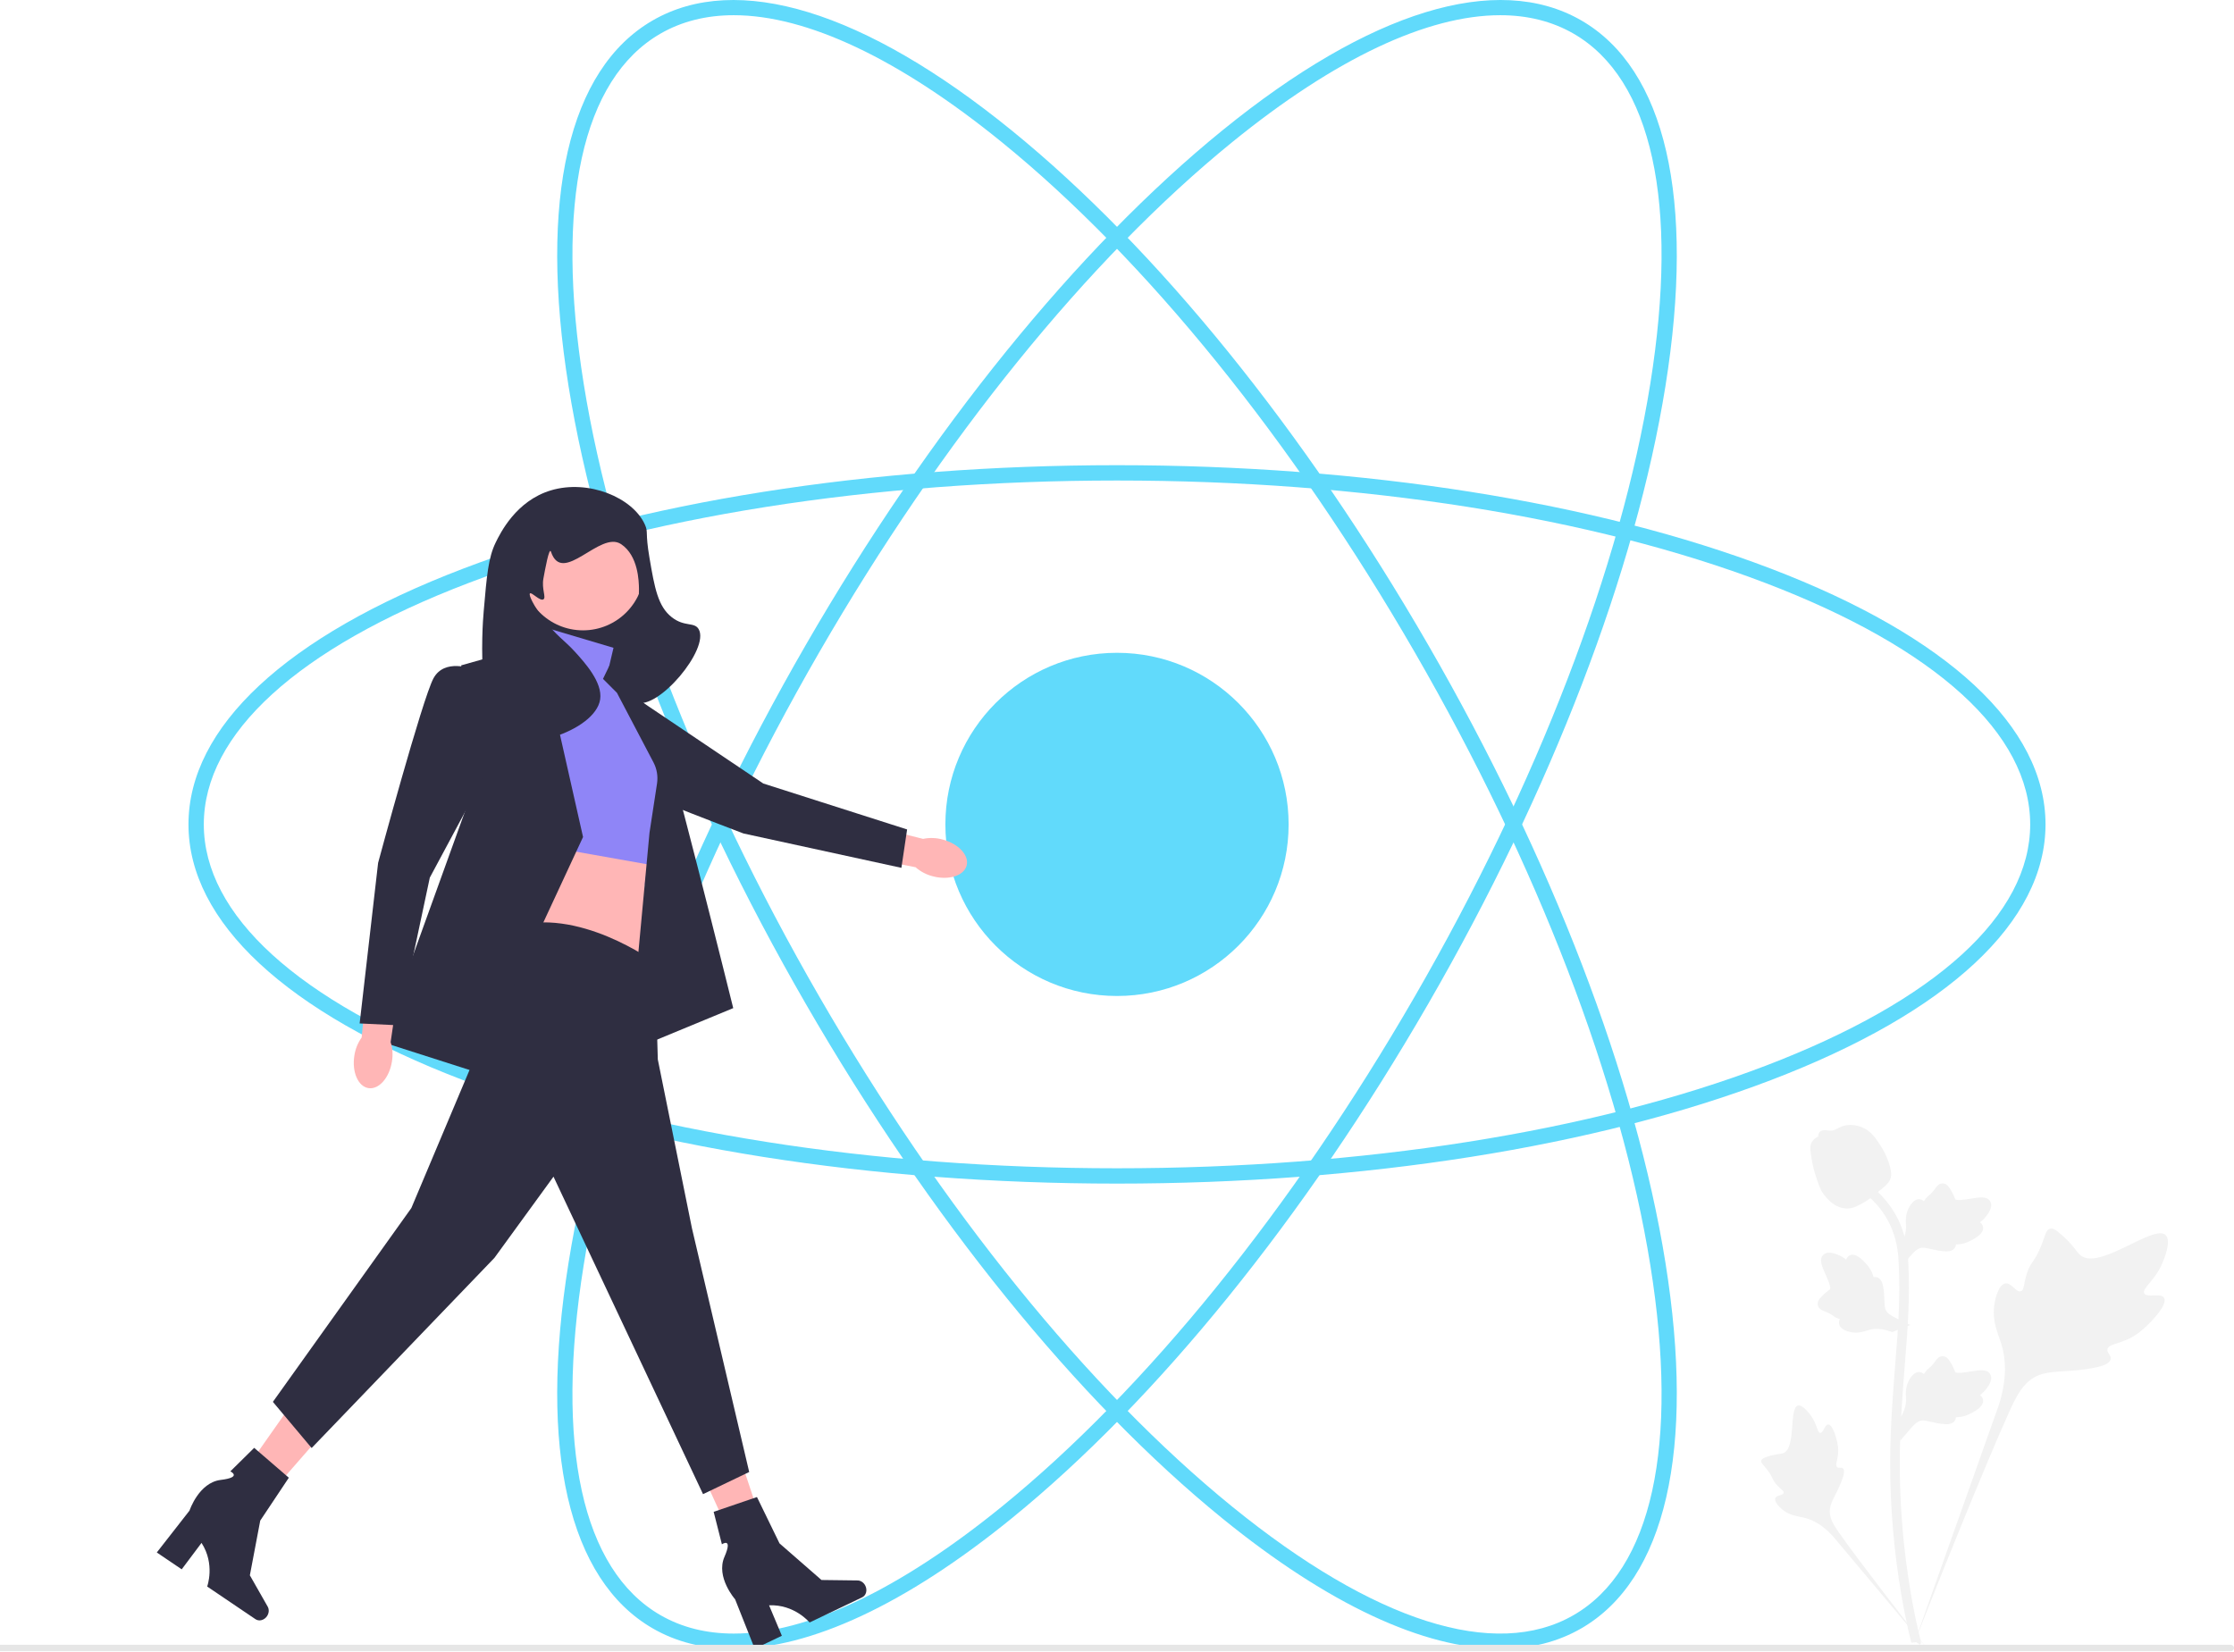
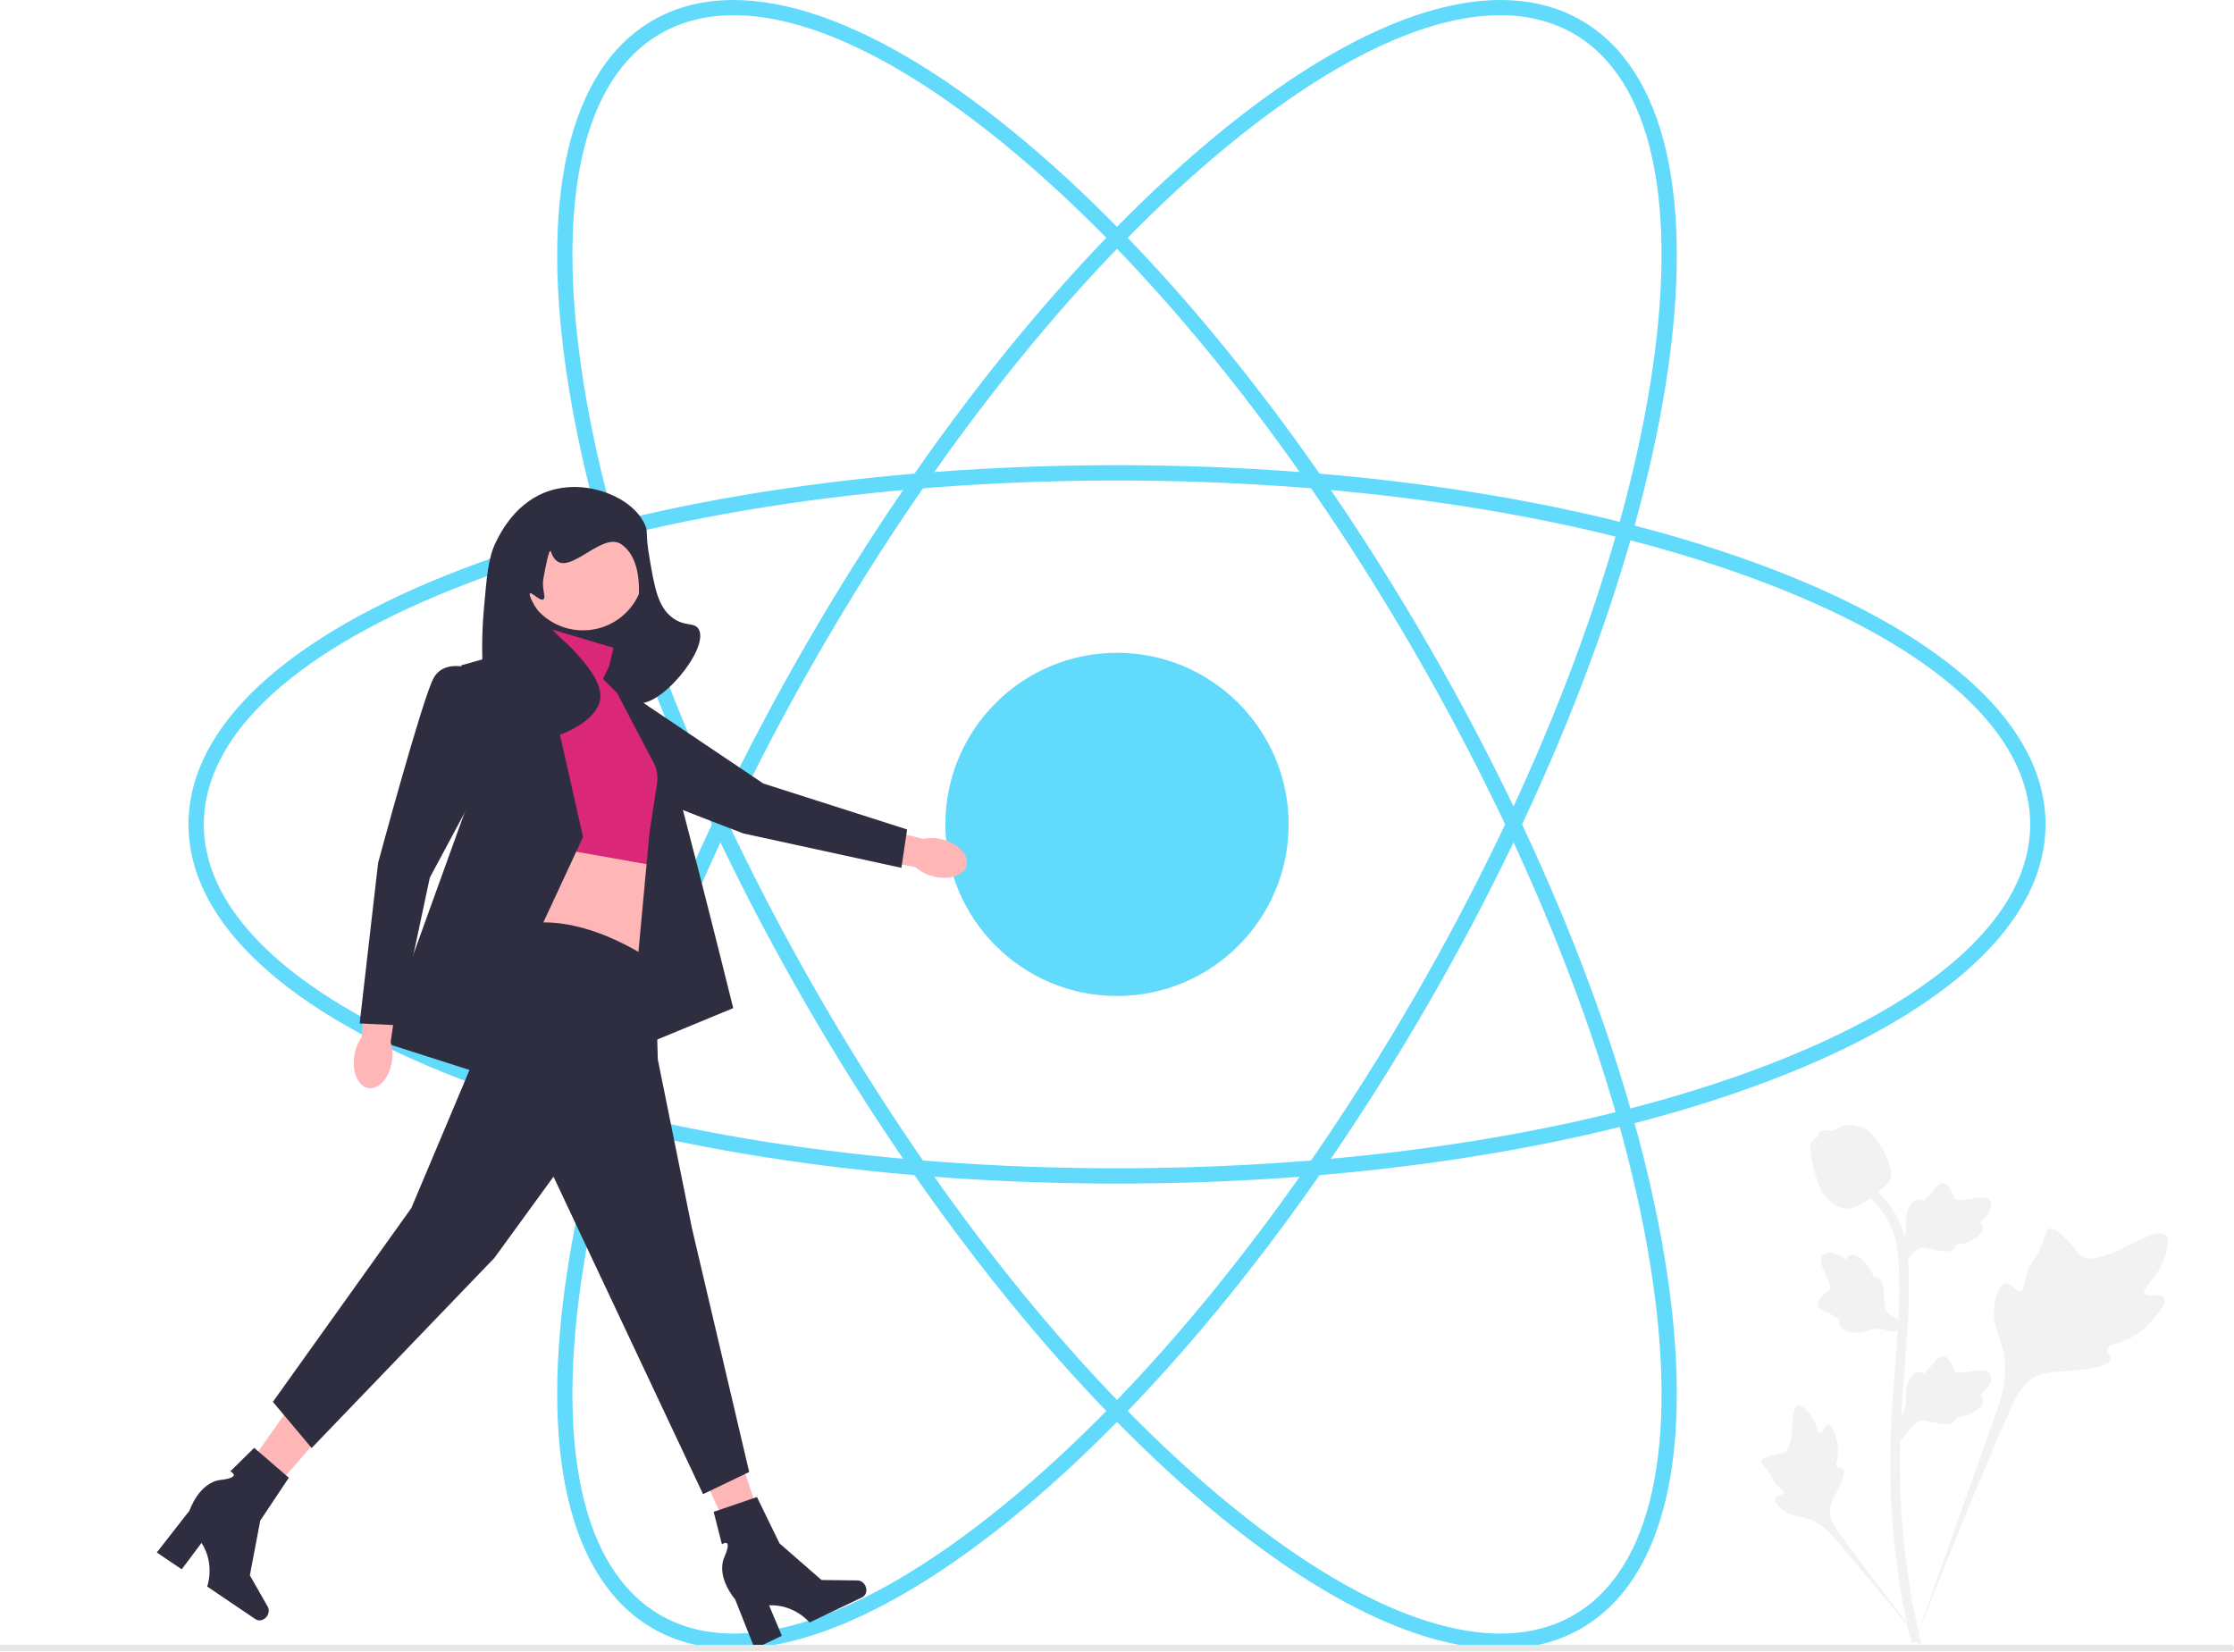
<svg xmlns="http://www.w3.org/2000/svg" width="583.04" height="431.02" viewBox="0 0 583.04 431.02">
  <g>
    <path d="M291.52,308.951c-64.433,0-125.038-9.592-170.652-27.008-46.222-17.648-71.678-41.355-71.678-66.755s25.456-49.105,71.678-66.754c45.614-17.416,106.22-27.008,170.652-27.008s125.038,9.592,170.652,27.008c46.222,17.648,71.677,41.355,71.677,66.754s-25.456,49.106-71.677,66.755c-45.615,17.416-106.22,27.008-170.652,27.008Zm0-183.524c-63.957,0-124.056,9.498-169.226,26.745-44.563,17.015-69.104,39.395-69.104,63.017s24.541,46.003,69.104,63.018c45.17,17.247,105.269,26.745,169.226,26.745s124.056-9.498,169.225-26.745c44.563-17.015,69.104-39.395,69.104-63.018s-24.541-46.002-69.104-63.017c-45.17-17.247-105.269-26.745-169.225-26.745Z" fill="#61dafb" />
    <path d="M391.642,430.378c-20.024,0-44.985-11.573-72.607-34.022-37.891-30.795-76.5-78.485-108.716-134.285-32.216-55.8-54.212-113.082-61.937-161.293-7.827-48.854-.024-82.752,21.972-95.452,21.996-12.699,55.255-2.507,93.649,28.697,37.891,30.795,76.5,78.485,108.716,134.285,32.216,55.8,54.212,113.082,61.937,161.294,7.827,48.854,.024,82.752-21.972,95.452-6.171,3.562-13.233,5.324-21.042,5.324ZM191.505,3.969c-7.139,0-13.562,1.594-19.149,4.82-20.458,11.812-27.569,44.255-20.022,91.355,7.649,47.742,29.473,104.538,61.451,159.926,31.979,55.388,70.253,102.686,107.774,133.181,37.017,30.086,68.67,40.151,89.127,28.338,20.458-11.812,27.569-44.255,20.022-91.354-7.649-47.742-29.473-104.538-61.451-159.927-31.979-55.388-70.253-102.686-107.775-133.181C234.576,15.259,210.504,3.969,191.505,3.969Z" fill="#61dafb" />
    <path d="M191.397,430.378c-7.812,0-14.869-1.761-21.042-5.324-21.996-12.7-29.799-46.599-21.972-95.452,7.724-48.212,29.72-105.494,61.937-161.294,32.216-55.8,70.825-103.49,108.716-134.285C357.43,2.817,390.69-7.375,412.685,5.325c21.996,12.699,29.799,46.598,21.972,95.452-7.724,48.211-29.72,105.494-61.937,161.293-32.216,55.8-70.825,103.49-108.716,134.285-27.62,22.448-52.584,34.022-72.607,34.022ZM391.535,3.969c-19,0-43.069,11.288-69.978,33.158-37.521,30.495-75.796,77.793-107.774,133.181-31.978,55.389-53.802,112.185-61.451,159.927-7.546,47.1-.436,79.543,20.022,91.354,5.586,3.226,12.012,4.819,19.149,4.82,19,.002,43.069-11.288,69.977-33.158,37.521-30.495,75.796-77.793,107.775-133.181,31.978-55.389,53.802-112.185,61.451-159.926,7.546-47.1,.436-79.543-20.022-91.355-5.586-3.225-12.012-4.82-19.149-4.82Z" fill="#61dafb" />
    <circle cx="291.52" cy="215.189" r="44.789" fill="#61dafb" />
  </g>
  <g>
    <path d="M564.784,338.786c-.844-1.424-4.497,.101-5.168-1.191-.669-1.287,2.725-3.249,4.663-7.73,.35-.808,2.553-5.9,.922-7.472-3.092-2.978-17.24,9.313-22.191,5.29-1.087-.883-1.846-2.645-5.134-5.506-1.308-1.138-2.099-1.652-2.865-1.461-1.086,.271-1.172,1.725-2.337,4.584-1.747,4.287-2.78,4.028-3.798,7.449-.756,2.539-.583,4.016-1.472,4.303-1.258,.407-2.416-2.286-4.011-2.045-1.627,.246-2.611,3.382-2.922,5.73-.583,4.406,1.035,7.313,1.932,10.371,.975,3.322,1.553,8.375-.698,15.528l-22.277,62.766c4.918-12.879,19.158-48.185,25.142-61.305,1.727-3.787,3.635-7.629,7.551-9.145,3.77-1.46,8.949-.588,15.55-2.179,.771-.186,2.911-.73,3.18-1.988,.223-1.04-1.036-1.621-.842-2.595,.259-1.307,2.734-1.323,5.775-2.831,2.144-1.063,3.48-2.328,4.629-3.415,.346-.328,5.495-5.262,4.371-7.157Z" fill="#f2f2f2" />
    <path d="M477.139,371.829c-.942,.004-1.248,2.236-2.076,2.193-.825-.043-.808-2.275-2.448-4.519-.296-.405-2.159-2.955-3.401-2.608-2.354,.658-.404,11.148-3.806,12.418-.747,.279-1.831,.143-4.184,.931-.936,.314-1.417,.554-1.544,.985-.18,.611,.508,1.073,1.575,2.47,1.6,2.094,1.175,2.527,2.56,4.013,1.028,1.104,1.803,1.445,1.687,1.964-.163,.735-1.819,.526-2.161,1.379-.349,.87,.907,2.257,1.969,3.087,1.994,1.557,3.888,1.602,5.647,2.044,1.912,.48,4.559,1.654,7.42,4.823l24.378,29.044c-4.902-6.13-18.122-23.306-22.835-30.028-1.36-1.941-2.696-3.985-2.31-6.345,.371-2.272,2.293-4.562,3.417-8.261,.131-.432,.481-1.639-.058-2.134-.446-.409-1.095,.041-1.517-.335-.567-.504,.14-1.724,.277-3.651,.097-1.359-.138-2.38-.341-3.258-.061-.265-.997-4.215-2.251-4.21Z" fill="#f2f2f2" />
    <path d="M495.939,376.049l-.568-5.068,.259-.384c1.2-1.777,1.812-3.512,1.819-5.159,.001-.262-.011-.524-.023-.79-.049-1.057-.11-2.371,.575-3.903,.384-.854,1.463-2.831,3.086-2.587,.437,.061,.767,.262,1.018,.497,.037-.059,.075-.117,.115-.181,.505-.771,.905-1.101,1.291-1.419,.296-.245,.602-.497,1.082-1.094,.21-.262,.374-.492,.513-.685,.42-.585,.968-1.282,1.935-1.27,1.033,.049,1.574,.903,1.932,1.468,.64,1.008,.93,1.735,1.122,2.217,.07,.176,.149,.374,.19,.436,.333,.489,3.038,.032,4.057-.135,2.289-.382,4.27-.712,5.087,.732,.585,1.033,.15,2.398-1.33,4.168-.461,.551-.952,.969-1.388,1.297,.361,.215,.684,.546,.815,1.065h0c.308,1.228-.748,2.459-3.137,3.663-.593,.301-1.392,.702-2.512,.896-.527,.091-1.002,.113-1.408,.125-.009,.235-.064,.489-.207,.751-.42,.771-1.293,1.138-2.61,1.05-1.449-.076-2.642-.352-3.694-.595-.919-.21-1.711-.389-2.332-.347-1.153,.093-2.041,1.016-3.083,2.212l-2.603,3.042Z" fill="#f2f2f2" />
    <path d="M498.572,345.873l-4.758,1.835-.437-.153c-2.023-.71-3.857-.862-5.452-.451-.254,.065-.504,.143-.759,.223-1.01,.316-2.266,.708-3.922,.434-.924-.155-3.11-.697-3.285-2.329-.052-.438,.059-.809,.222-1.111-.066-.021-.133-.042-.204-.065-.874-.293-1.295-.597-1.7-.889-.312-.224-.633-.456-1.332-.769-.307-.137-.571-.237-.793-.322-.672-.258-1.486-.611-1.719-1.549-.215-1.011,.474-1.751,.93-2.241,.813-.875,1.442-1.34,1.86-1.648,.153-.112,.324-.239,.373-.294,.389-.446-.74-2.947-1.159-3.891-.95-2.118-1.772-3.95-.582-5.106,.851-.828,2.282-.754,4.369,.229,.65,.307,1.179,.675,1.607,1.013,.117-.404,.354-.8,.823-1.058h0c1.11-.61,2.569,.099,4.339,2.105,.442,.498,1.033,1.169,1.504,2.203,.221,.487,.363,.941,.478,1.331,.229-.051,.49-.063,.779,.009,.852,.21,1.429,.962,1.678,2.258,.294,1.421,.329,2.645,.362,3.724,.03,.942,.058,1.753,.255,2.344,.382,1.091,1.5,1.717,2.922,2.421l3.603,1.746Z" fill="#f2f2f2" />
    <path d="M495.939,330.942l-.568-5.068,.259-.384c1.2-1.777,1.812-3.512,1.819-5.159,.001-.262-.011-.524-.023-.79-.049-1.057-.11-2.371,.575-3.903,.384-.854,1.463-2.831,3.086-2.587,.437,.061,.767,.262,1.018,.497,.037-.059,.075-.117,.115-.181,.505-.771,.905-1.101,1.291-1.419,.296-.245,.602-.497,1.082-1.094,.21-.262,.374-.492,.513-.685,.42-.585,.968-1.282,1.935-1.27,1.033,.049,1.574,.903,1.932,1.468,.64,1.008,.93,1.735,1.122,2.217,.07,.176,.149,.374,.19,.436,.333,.489,3.038,.032,4.057-.135,2.289-.382,4.27-.712,5.087,.732,.585,1.033,.15,2.398-1.33,4.168-.461,.551-.952,.969-1.388,1.297,.361,.215,.684,.546,.815,1.065h0c.308,1.228-.748,2.459-3.137,3.663-.593,.301-1.392,.702-2.512,.896-.527,.091-1.002,.113-1.408,.125-.009,.235-.064,.489-.207,.751-.42,.771-1.293,1.138-2.61,1.05-1.449-.076-2.642-.352-3.694-.595-.919-.21-1.711-.389-2.332-.347-1.153,.093-2.041,1.016-3.083,2.212l-2.603,3.042Z" fill="#f2f2f2" />
    <path d="M501.124,429.32l-1.062-.666-.257-1.226,.257,1.226-1.238,.142c-.02-.115-.087-.379-.188-.793-.554-2.266-2.244-9.162-3.654-20.023-.984-7.581-1.541-15.376-1.656-23.17-.115-7.807,.255-13.717,.551-18.467,.224-3.583,.496-6.994,.762-10.317,.71-8.878,1.379-17.265,.881-26.55-.11-2.073-.341-6.387-2.862-10.978-1.462-2.663-3.476-5.027-5.987-7.023l1.561-1.963c2.771,2.207,5,4.826,6.623,7.782,2.795,5.09,3.047,9.791,3.168,12.05,.507,9.449-.17,17.916-.887,26.88-.264,3.311-.536,6.708-.759,10.276-.294,4.706-.66,10.565-.546,18.271,.113,7.701,.663,15.4,1.634,22.886,1.392,10.724,3.058,17.517,3.605,19.749,.291,1.192,.352,1.441,.054,1.914Z" fill="#f2f2f2" />
    <path d="M482.075,315.456c-.103,0-.207-.002-.312-.01-2.134-.115-4.11-1.392-5.875-3.796-.827-1.131-1.251-2.42-2.095-4.992-.131-.396-.767-2.408-1.154-5.176-.253-1.808-.221-2.565,.137-3.233,.398-.744,1.041-1.263,1.766-1.613-.032-.24-.006-.487,.098-.739,.427-1.045,1.563-.908,2.177-.842,.311,.039,.699,.091,1.117,.069,.658-.032,1.012-.228,1.548-.521,.513-.281,1.15-.631,2.096-.825,1.865-.389,3.427,.139,3.942,.313,2.71,.903,4.046,3.01,5.593,5.45,.308,.489,1.367,2.271,2.065,4.713,.504,1.762,.433,2.545,.281,3.128-.308,1.197-1.036,1.882-2.885,3.394-1.931,1.583-2.9,2.376-3.732,2.858-1.937,1.118-3.153,1.821-4.768,1.821Z" fill="#f2f2f2" />
  </g>
  <g>
    <g>
-       <path id="b-270" d="M243.47,228.74c4.166,1.099,8.11-.159,8.809-2.811,.699-2.651-2.111-5.691-6.279-6.79-1.659-.462-3.404-.52-5.09-.169l-17.71-4.434-1.904,8.355,17.661,3.484c1.294,1.137,2.841,1.948,4.512,2.364Z" fill="#ffb6b6" />
+       <path id="b-61" d="M243.47,228.74c4.166,1.099,8.11-.159,8.809-2.811,.699-2.651-2.111-5.691-6.279-6.79-1.659-.462-3.404-.52-5.09-.169l-17.71-4.434-1.904,8.355,17.661,3.484c1.294,1.137,2.841,1.948,4.512,2.364Z" fill="#ffb6b6" />
      <path d="M146.133,188.062s-3.597,6.903,1.389,10.308,46.502,19.186,46.502,19.186l41.23,8.973,1.488-10.02-37.538-11.993-31.304-21.053-21.767,4.599Z" fill="#2f2e41" />
    </g>
    <g>
      <polygon points="195.229 410.87 202.222 407.724 191.212 374.816 180.892 379.457 195.229 410.87" fill="#ffb6b6" />
      <path d="M225.854,413.944h0c.559,1.168,.183,2.512-.839,3.001l-13.725,6.567s-3.948-4.783-10.573-4.484l3.336,7.947-7.08,3.388-5.117-12.897s-5.091-5.774-2.791-11.071c2.299-5.297-.659-3.297-.659-3.297l-2.151-8.469,11.301-3.861,5.884,12.094,10.954,9.558,9.416,.118c.838,.01,1.642,.563,2.045,1.407l0-0Z" fill="#2f2e41" />
    </g>
    <g>
      <polygon points="56.861 393.879 63.109 398.323 85.938 372.188 76.717 365.63 56.861 393.879" fill="#ffb6b6" />
      <path d="M69.689,421.858h0c-.725,1.073-2.075,1.428-3.014,.793l-12.604-8.522s2.131-5.825-1.476-11.39l-5.171,6.896-6.502-4.396,8.541-10.935s2.409-7.311,8.142-8.005c5.733-.694,2.512-2.235,2.512-2.235l6.22-6.137,9.044,7.799-7.461,11.19-2.709,14.283,4.658,8.184c.415,.728,.344,1.701-.18,2.476l0,0Z" fill="#2f2e41" />
    </g>
    <rect x="134.654" y="143.321" width="32.834" height="45.092" fill="#2f2e41" />
-     <path d="M160.115,169.095l-17.828-5.3-3.373,9.155-.482,55.892s25.537-5.782,31.319,3.855l1.927-17.346s6.264-8.673,.964-19.755c-5.3-11.082-10.297-16.079-10.297-16.079l-4.158-2.231,1.927-8.191Z" fill="#8f85f7" />
+     <path d="M160.115,169.095l-17.828-5.3-3.373,9.155-.482,55.892s25.537-5.782,31.319,3.855l1.927-17.346s6.264-8.673,.964-19.755c-5.3-11.082-10.297-16.079-10.297-16.079l-4.158-2.231,1.927-8.191Z" fill="#db2777" />
    <path d="M139.637,220.41l-2.409,24.573,31.801,6.746s-2.409-21.201,.482-26.019l-29.873-5.3Z" fill="#ffb6b6" />
    <path d="M170.956,251.247s-20.237-14.937-37.583-9.155c0,0-20.478,12.769-9.878,34.933l-16.141,38.306-36.137,50.592,10.118,12.046,47.701-49.629,15.419-21.201,39.028,82.875,12.046-5.782-14.937-63.602-8.914-44.088-.723-25.296Z" fill="#2f2e41" />
    <polygon points="123.736 279.675 99.645 271.966 122.773 207.882 120.364 173.672 140.768 167.917 152.164 218.482 123.736 279.675" fill="#2f2e41" />
    <path d="M161.014,180.848l-3.642-3.642,1.624-3.357s10.514,10.905,12.442,13.796,19.925,75.502,19.925,75.502l-27.152,11.227,5.3-57.013,1.962-12.824c.29-1.896-.034-3.836-.926-5.534l-9.533-18.155Z" fill="#2f2e41" />
    <circle cx="152.152" cy="148.56" r="15.977" fill="#ffb6b6" />
    <path d="M162.089,142.029c-5.482-3.656-15.293,10.985-18.293,1.985-.468-1.403-1.568,4.805-1.971,6.977-.511,2.759,.782,4.962,0,5.456-.884,.558-3.05-1.932-3.507-1.559-.447,.365,.99,3.259,3.507,6.625,3.341,4.467,5.435,5.555,8.183,8.573,2.559,2.81,7.294,8.01,6.625,12.47-1.258,8.388-21.741,14.871-28.058,8.573-1.512-1.508-1.808-4.923-2.338-11.691-.789-10.072-.193-17.63,0-19.874,.804-9.343,1.206-14.015,3.118-17.926,1.22-2.497,5.33-10.907,14.418-13.639,9.763-2.935,21.382,1.85,24.55,8.963,.915,2.055,.026,1.836,1.169,8.573,1.353,7.973,2.229,12.758,5.845,15.588,3.322,2.6,5.886,1.147,7.014,3.118,2.927,5.112-10.656,21.289-16.367,19.095-3.441-1.322-3.745-9.206-3.507-12.86,.512-7.868,4.41-9.537,4.287-16.757-.033-1.91-.149-8.671-4.676-11.691Z" fill="#2f2e41" />
    <g>
-       <path id="c-271" d="M92.482,275.542c-.678,4.255,.967,8.053,3.675,8.485,2.708,.431,5.452-2.668,6.13-6.924,.294-1.696,.178-3.439-.339-5.081l2.647-18.063-8.503-1.061-1.706,17.92c-1.002,1.401-1.655,3.021-1.903,4.725Z" fill="#ffb6b6" />
+       <path id="c-62" d="M92.482,275.542c-.678,4.255,.967,8.053,3.675,8.485,2.708,.431,5.452-2.668,6.13-6.924,.294-1.696,.178-3.439-.339-5.081l2.647-18.063-8.503-1.061-1.706,17.92c-1.002,1.401-1.655,3.021-1.903,4.725Z" fill="#ffb6b6" />
      <path d="M123.255,174.636s-7.227-2.891-10.118,2.409-14.455,48.183-14.455,48.183l-4.818,41.919,10.118,.482,8.191-38.546,17.828-33.246-6.746-21.201Z" fill="#2f2e41" />
    </g>
  </g>
  <path d="M583.04,430.18h0c0,.464-.376,.84-.84,.84H0v-1.68H582.2c.464,0,.84,.376,.84,.84Z" fill="#e6e6e6" />
</svg>
